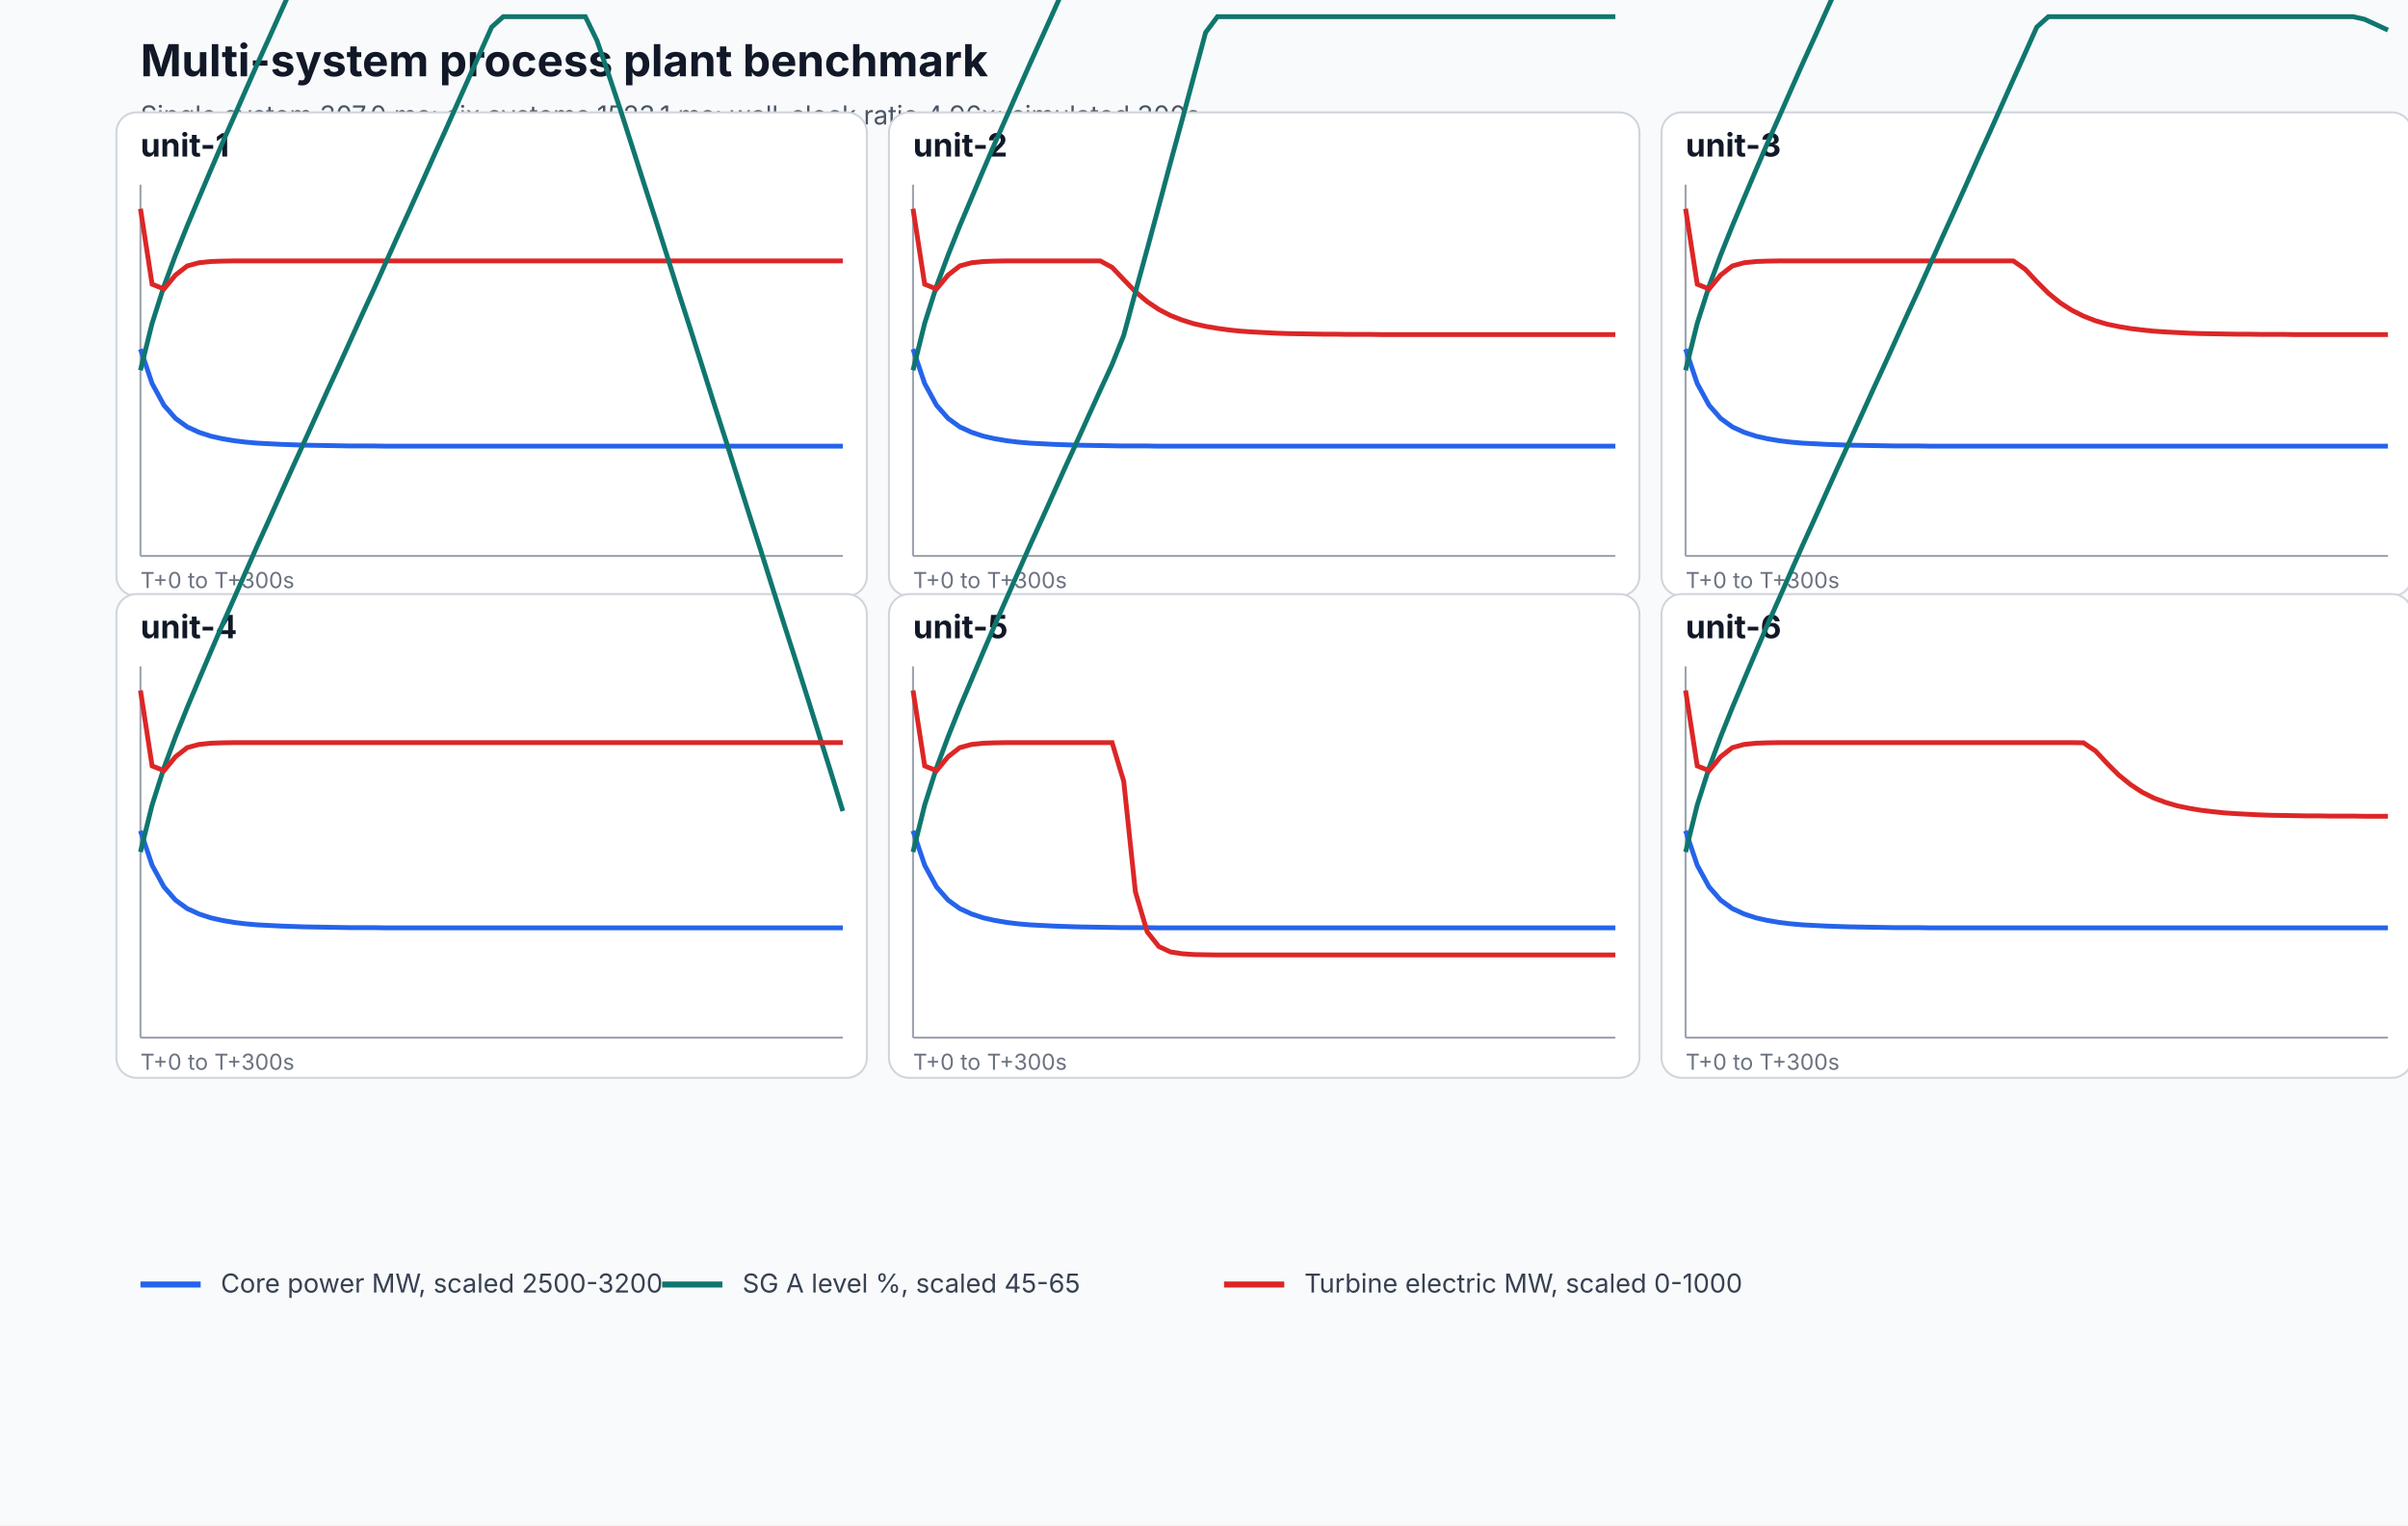
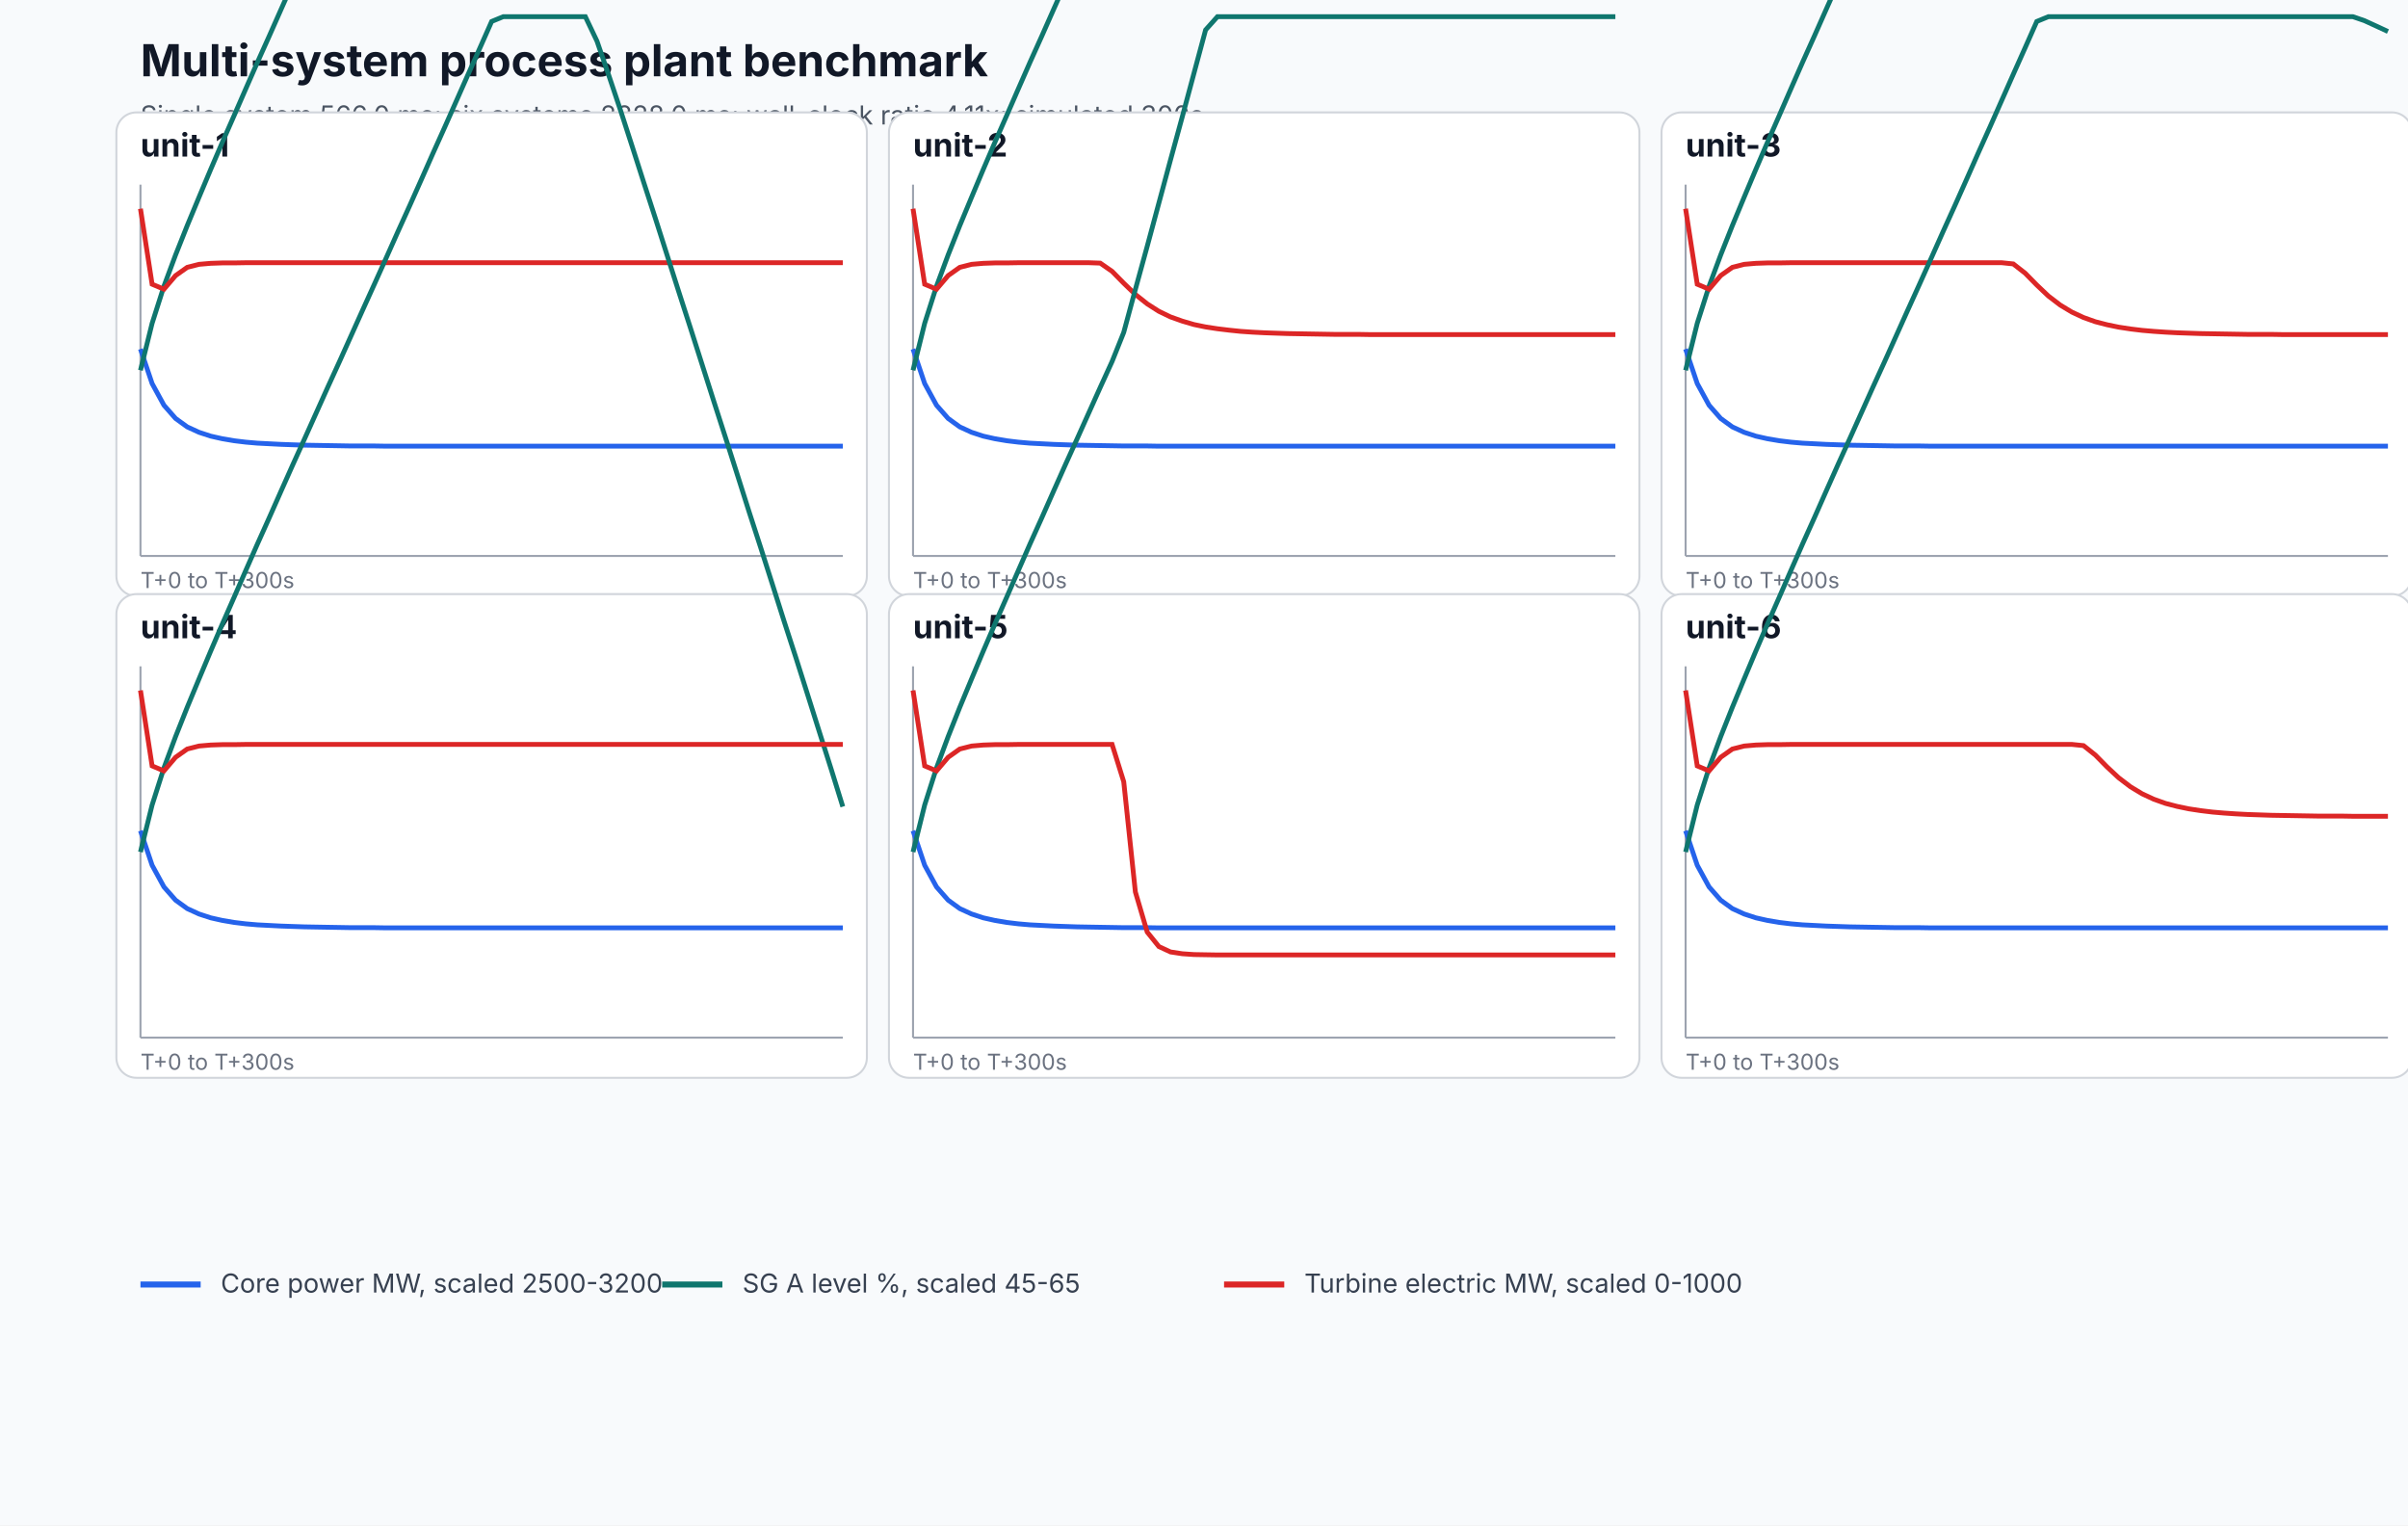
<svg xmlns="http://www.w3.org/2000/svg" width="1200" height="760" viewBox="0 0 1200 760" role="img" aria-labelledby="title desc">
  <rect width="100%" height="100%" fill="#f8fafc" />
  <text x="70" y="38" font-family="Inter, system-ui, sans-serif" font-size="22" font-weight="700" fill="#111827">Multi-system process plant benchmark</text>
-   <text x="70" y="62" font-family="Inter, system-ui, sans-serif" font-size="13" fill="#4b5563">Single system 307.0 ms; six systems 1523.1 ms; wall-clock ratio 4.96x; simulated 300s.</text>
+   <text x="70" y="62" font-family="Inter, system-ui, sans-serif" font-size="13" fill="#4b5563">Single system 566.0 ms; six systems 2328.0 ms; wall-clock ratio 4.11x; simulated 300s.</text>
  <g>
    <rect x="58" y="56" width="374" height="241" rx="10" fill="#ffffff" stroke="#d1d5db" />
    <text x="70" y="78" font-family="Inter, system-ui, sans-serif" font-size="16" font-weight="700" fill="#111827">unit-1</text>
    <line x1="70" y1="277" x2="420" y2="277" stroke="#9ca3af" />
    <line x1="70" y1="92" x2="70" y2="277" stroke="#9ca3af" />
    <path d="M 70.0 173.9 L 75.8 191.1 L 81.7 201.9 L 87.5 208.5 L 93.3 212.7 L 99.2 215.4 L 105.0 217.3 L 110.8 218.6 L 116.7 219.6 L 122.5 220.3 L 128.3 220.8 L 134.2 221.1 L 140.0 221.4 L 145.8 221.6 L 151.7 221.8 L 157.5 221.9 L 163.3 222.0 L 169.2 222.1 L 175.0 222.2 L 180.8 222.2 L 186.7 222.2 L 192.5 222.3 L 198.3 222.3 L 204.2 222.3 L 210.0 222.3 L 215.8 222.3 L 221.7 222.3 L 227.5 222.3 L 233.3 222.3 L 239.2 222.3 L 245.0 222.3 L 250.8 222.3 L 256.7 222.3 L 262.5 222.3 L 268.3 222.3 L 274.2 222.3 L 280.0 222.3 L 285.8 222.3 L 291.7 222.3 L 297.5 222.3 L 303.3 222.3 L 309.2 222.3 L 315.0 222.3 L 320.8 222.3 L 326.7 222.3 L 332.5 222.3 L 338.3 222.3 L 344.2 222.3 L 350.0 222.3 L 355.8 222.3 L 361.7 222.3 L 367.5 222.3 L 373.3 222.3 L 379.2 222.3 L 385.0 222.3 L 390.8 222.3 L 396.7 222.3 L 402.5 222.3 L 408.3 222.3 L 414.2 222.3 L 420.0 222.3" fill="none" stroke="#2563eb" stroke-width="2.4" />
-     <path d="M 70.0 184.5 L 75.8 161.1 L 81.7 142.6 L 87.5 127.0 L 93.3 112.5 L 99.2 98.5 L 105.0 84.8 L 110.8 71.3 L 116.7 58.0 L 122.5 44.8 L 128.3 31.7 L 134.2 18.7 L 140.0 5.8 L 145.8 -7.1 L 151.7 -20.0 L 157.5 -32.8 L 163.3 -45.6 L 169.2 -58.4 L 175.0 -71.2 L 180.8 -84.0 L 186.7 -96.8 L 192.5 -109.7 L 198.3 -122.6 L 204.2 -135.5 L 210.0 -148.4 L 215.8 -161.4 L 221.7 -174.4 L 227.5 -187.4 L 233.3 -200.4 L 239.2 -213.5 L 245.0 -226.5 L 250.8 -231.8 L 256.7 -231.8 L 262.5 -231.8 L 268.3 -231.8 L 274.2 -231.8 L 280.0 -231.8 L 285.8 -231.8 L 291.7 -231.8 L 297.5 -231.8 L 303.3 -231.8 L 309.2 -231.8 L 315.0 -231.8 L 320.8 -231.8 L 326.7 -231.8 L 332.5 -231.8 L 338.3 -231.8 L 344.2 -231.8 L 350.0 -231.8 L 355.8 -231.8 L 361.7 -231.8 L 367.5 -231.8 L 373.3 -231.8 L 379.2 -231.8 L 385.0 -231.8 L 390.8 -231.8 L 396.7 -231.8 L 402.5 -231.8 L 408.3 -231.8 L 414.2 -231.8 L 420.0 -231.8" fill="none" stroke="#0f766e" stroke-width="2.4" />
-     <path d="M 70.0 104.0 L 75.8 141.6 L 81.7 144.0 L 87.5 137.0 L 93.3 132.5 L 99.2 130.9 L 105.0 130.3 L 110.8 130.1 L 116.7 130.0 L 122.5 130.0 L 128.3 130.0 L 134.2 130.0 L 140.0 130.0 L 145.8 130.0 L 151.7 130.0 L 157.5 130.0 L 163.3 130.0 L 169.2 130.0 L 175.0 130.0 L 180.8 130.0 L 186.7 130.0 L 192.5 130.0 L 198.3 130.0 L 204.2 130.0 L 210.0 130.0 L 215.8 130.0 L 221.7 130.0 L 227.5 130.0 L 233.3 130.0 L 239.2 130.0 L 245.0 130.0 L 250.8 130.0 L 256.7 130.0 L 262.5 130.0 L 268.3 130.0 L 274.2 130.0 L 280.0 130.0 L 285.8 130.0 L 291.7 130.0 L 297.5 130.0 L 303.3 130.0 L 309.2 130.0 L 315.0 130.0 L 320.8 130.0 L 326.7 130.0 L 332.5 130.0 L 338.3 130.0 L 344.2 130.0 L 350.0 130.0 L 355.8 130.0 L 361.7 130.0 L 367.5 130.0 L 373.3 130.0 L 379.2 130.0 L 385.0 130.0 L 390.8 130.0 L 396.7 130.0 L 402.5 130.0 L 408.3 130.0 L 414.2 130.0 L 420.0 130.0" fill="none" stroke="#dc2626" stroke-width="2.4" />
+     <path d="M 70.0 184.5 L 75.8 161.1 L 81.7 142.6 L 87.5 127.0 L 93.3 112.4 L 99.2 98.2 L 105.0 84.4 L 110.8 70.9 L 116.7 57.5 L 122.5 44.2 L 128.3 31.0 L 134.2 17.9 L 140.0 4.8 L 145.8 -8.2 L 151.7 -21.2 L 157.5 -34.1 L 163.3 -47.0 L 169.2 -59.9 L 175.0 -72.8 L 180.8 -85.7 L 186.7 -98.7 L 192.5 -111.6 L 198.3 -124.6 L 204.2 -137.6 L 210.0 -150.6 L 215.8 -163.7 L 221.7 -176.8 L 227.5 -189.9 L 233.3 -203.0 L 239.2 -216.2 L 245.0 -229.3 L 250.8 -231.8 L 256.7 -231.8 L 262.5 -231.8 L 268.3 -231.8 L 274.2 -231.8 L 280.0 -231.8 L 285.8 -231.8 L 291.7 -231.8 L 297.5 -231.8 L 303.3 -231.8 L 309.2 -231.8 L 315.0 -231.8 L 320.8 -231.8 L 326.7 -231.8 L 332.5 -231.8 L 338.3 -231.8 L 344.2 -231.8 L 350.0 -231.8 L 355.8 -231.8 L 361.7 -231.8 L 367.5 -231.8 L 373.3 -231.8 L 379.2 -231.8 L 385.0 -231.8 L 390.8 -231.8 L 396.7 -231.8 L 402.5 -231.8 L 408.3 -231.8 L 414.2 -231.8 L 420.0 -231.8" fill="none" stroke="#0f766e" stroke-width="2.4" />
+     <path d="M 70.0 104.0 L 75.8 141.6 L 81.7 144.1 L 87.5 137.3 L 93.3 133.2 L 99.2 131.7 L 105.0 131.2 L 110.8 131.0 L 116.7 131.0 L 122.5 130.9 L 128.3 130.9 L 134.2 130.9 L 140.0 130.9 L 145.8 130.9 L 151.7 130.9 L 157.5 130.9 L 163.3 130.9 L 169.2 130.9 L 175.0 130.9 L 180.8 130.9 L 186.7 130.9 L 192.5 130.9 L 198.3 130.9 L 204.2 130.9 L 210.0 130.9 L 215.8 130.9 L 221.7 130.9 L 227.5 130.9 L 233.3 130.9 L 239.2 130.9 L 245.0 130.9 L 250.8 130.9 L 256.7 130.9 L 262.5 130.9 L 268.3 130.9 L 274.2 130.9 L 280.0 130.9 L 285.8 130.9 L 291.7 130.9 L 297.5 130.9 L 303.3 130.9 L 309.2 130.9 L 315.0 130.9 L 320.8 130.9 L 326.7 130.9 L 332.5 130.9 L 338.3 130.9 L 344.2 130.9 L 350.0 130.9 L 355.8 130.9 L 361.7 130.9 L 367.5 130.9 L 373.3 130.9 L 379.2 130.9 L 385.0 130.9 L 390.8 130.9 L 396.7 130.9 L 402.5 130.9 L 408.3 130.9 L 414.2 130.9 L 420.0 130.9" fill="none" stroke="#dc2626" stroke-width="2.4" />
    <text x="70" y="293" font-family="Inter, system-ui, sans-serif" font-size="11" fill="#6b7280">T+0 to T+300s</text>
  </g>
  <g>
    <rect x="443" y="56" width="374" height="241" rx="10" fill="#ffffff" stroke="#d1d5db" />
    <text x="455" y="78" font-family="Inter, system-ui, sans-serif" font-size="16" font-weight="700" fill="#111827">unit-2</text>
    <line x1="455" y1="277" x2="805" y2="277" stroke="#9ca3af" />
    <line x1="455" y1="92" x2="455" y2="277" stroke="#9ca3af" />
    <path d="M 455.0 173.9 L 460.8 191.1 L 466.7 201.9 L 472.5 208.5 L 478.3 212.7 L 484.2 215.4 L 490.0 217.3 L 495.8 218.6 L 501.7 219.6 L 507.5 220.3 L 513.3 220.8 L 519.2 221.1 L 525.0 221.4 L 530.8 221.6 L 536.7 221.8 L 542.5 221.9 L 548.3 222.0 L 554.2 222.1 L 560.0 222.2 L 565.8 222.2 L 571.7 222.2 L 577.5 222.3 L 583.3 222.3 L 589.2 222.3 L 595.0 222.3 L 600.8 222.3 L 606.7 222.3 L 612.5 222.3 L 618.3 222.3 L 624.2 222.3 L 630.0 222.3 L 635.8 222.3 L 641.7 222.3 L 647.5 222.3 L 653.3 222.3 L 659.2 222.3 L 665.0 222.3 L 670.8 222.3 L 676.7 222.3 L 682.5 222.3 L 688.3 222.3 L 694.2 222.3 L 700.0 222.3 L 705.8 222.3 L 711.7 222.3 L 717.5 222.3 L 723.3 222.3 L 729.2 222.3 L 735.0 222.3 L 740.8 222.3 L 746.7 222.3 L 752.5 222.3 L 758.3 222.3 L 764.2 222.3 L 770.0 222.3 L 775.8 222.3 L 781.7 222.3 L 787.5 222.3 L 793.3 222.3 L 799.2 222.3 L 805.0 222.3" fill="none" stroke="#2563eb" stroke-width="2.4" />
-     <path d="M 455.0 184.5 L 460.8 161.1 L 466.7 142.6 L 472.5 127.0 L 478.3 112.5 L 484.2 98.5 L 490.0 84.8 L 495.8 71.3 L 501.7 58.0 L 507.5 44.8 L 513.3 31.7 L 519.2 18.7 L 525.0 5.8 L 530.8 -7.1 L 536.7 -19.9 L 542.5 -32.6 L 548.3 -45.0 L 554.2 -58.1 L 560.0 -74.7 L 565.8 -94.6 L 571.7 -117.1 L 577.5 -141.7 L 583.3 -167.9 L 589.2 -195.4 L 595.0 -223.8 L 600.8 -231.8 L 606.7 -231.8 L 612.5 -231.8 L 618.3 -231.8 L 624.2 -231.8 L 630.0 -231.8 L 635.8 -231.8 L 641.7 -231.8 L 647.5 -231.8 L 653.3 -231.8 L 659.2 -231.8 L 665.0 -231.8 L 670.8 -231.8 L 676.7 -231.8 L 682.5 -231.8 L 688.3 -231.8 L 694.2 -231.8 L 700.0 -231.8 L 705.8 -231.8 L 711.7 -231.8 L 717.5 -231.8 L 723.3 -231.8 L 729.2 -231.8 L 735.0 -231.8 L 740.8 -231.8 L 746.7 -231.8 L 752.5 -231.8 L 758.3 -231.8 L 764.2 -231.8 L 770.0 -231.8 L 775.8 -231.8 L 781.7 -231.8 L 787.5 -231.8 L 793.3 -231.8 L 799.2 -231.8 L 805.0 -231.8" fill="none" stroke="#0f766e" stroke-width="2.4" />
-     <path d="M 455.0 104.0 L 460.8 141.6 L 466.7 144.0 L 472.5 137.0 L 478.3 132.5 L 484.2 130.9 L 490.0 130.3 L 495.8 130.1 L 501.7 130.0 L 507.5 130.0 L 513.3 130.0 L 519.2 130.0 L 525.0 130.0 L 530.8 130.0 L 536.7 130.0 L 542.5 130.0 L 548.3 130.0 L 554.2 133.2 L 560.0 139.3 L 565.8 145.3 L 571.7 150.3 L 577.5 154.2 L 583.3 157.2 L 589.2 159.5 L 595.0 161.3 L 600.8 162.6 L 606.7 163.6 L 612.5 164.4 L 618.3 165.0 L 624.2 165.4 L 630.0 165.7 L 635.8 166.0 L 641.7 166.2 L 647.5 166.3 L 653.3 166.4 L 659.2 166.5 L 665.0 166.5 L 670.8 166.6 L 676.7 166.6 L 682.5 166.6 L 688.3 166.7 L 694.2 166.7 L 700.0 166.7 L 705.8 166.7 L 711.7 166.7 L 717.5 166.7 L 723.3 166.7 L 729.2 166.7 L 735.0 166.7 L 740.8 166.7 L 746.7 166.7 L 752.5 166.7 L 758.3 166.7 L 764.2 166.7 L 770.0 166.7 L 775.8 166.7 L 781.7 166.7 L 787.5 166.7 L 793.3 166.7 L 799.2 166.7 L 805.0 166.7" fill="none" stroke="#dc2626" stroke-width="2.4" />
+     <path d="M 455.0 184.5 L 460.8 161.1 L 466.7 142.6 L 472.5 127.0 L 478.3 112.4 L 484.2 98.2 L 490.0 84.4 L 495.8 70.9 L 501.7 57.5 L 507.5 44.2 L 513.3 31.0 L 519.2 17.9 L 525.0 4.8 L 530.8 -8.2 L 536.7 -21.1 L 542.5 -33.9 L 548.3 -46.3 L 554.2 -60.3 L 560.0 -77.8 L 565.8 -98.4 L 571.7 -121.4 L 577.5 -146.5 L 583.3 -173.1 L 589.2 -200.8 L 595.0 -229.4 L 600.8 -231.8 L 606.7 -231.8 L 612.5 -231.8 L 618.3 -231.8 L 624.2 -231.8 L 630.0 -231.8 L 635.8 -231.8 L 641.7 -231.8 L 647.5 -231.8 L 653.3 -231.8 L 659.2 -231.8 L 665.0 -231.8 L 670.8 -231.8 L 676.7 -231.8 L 682.5 -231.8 L 688.3 -231.8 L 694.2 -231.8 L 700.0 -231.8 L 705.8 -231.8 L 711.7 -231.8 L 717.5 -231.8 L 723.3 -231.8 L 729.2 -231.8 L 735.0 -231.8 L 740.8 -231.8 L 746.7 -231.8 L 752.5 -231.8 L 758.3 -231.8 L 764.2 -231.8 L 770.0 -231.8 L 775.8 -231.8 L 781.7 -231.8 L 787.5 -231.8 L 793.3 -231.8 L 799.2 -231.8 L 805.0 -231.8" fill="none" stroke="#0f766e" stroke-width="2.4" />
+     <path d="M 455.0 104.0 L 460.8 141.6 L 466.7 144.1 L 472.5 137.3 L 478.3 133.2 L 484.2 131.7 L 490.0 131.2 L 495.8 131.0 L 501.7 131.0 L 507.5 130.9 L 513.3 130.9 L 519.2 130.9 L 525.0 130.9 L 530.8 130.9 L 536.7 130.9 L 542.5 130.9 L 548.3 131.1 L 554.2 135.2 L 560.0 141.1 L 565.8 146.7 L 571.7 151.4 L 577.5 155.1 L 583.3 157.9 L 589.2 160.0 L 595.0 161.7 L 600.8 162.9 L 606.7 163.8 L 612.5 164.5 L 618.3 165.1 L 624.2 165.5 L 630.0 165.8 L 635.8 166.0 L 641.7 166.2 L 647.5 166.3 L 653.3 166.4 L 659.2 166.5 L 665.0 166.6 L 670.8 166.6 L 676.7 166.6 L 682.5 166.7 L 688.3 166.7 L 694.2 166.7 L 700.0 166.7 L 705.8 166.7 L 711.7 166.7 L 717.5 166.7 L 723.3 166.7 L 729.2 166.7 L 735.0 166.7 L 740.8 166.7 L 746.7 166.7 L 752.5 166.7 L 758.3 166.7 L 764.2 166.7 L 770.0 166.7 L 775.8 166.7 L 781.7 166.7 L 787.5 166.7 L 793.3 166.7 L 799.2 166.7 L 805.0 166.7" fill="none" stroke="#dc2626" stroke-width="2.4" />
    <text x="455" y="293" font-family="Inter, system-ui, sans-serif" font-size="11" fill="#6b7280">T+0 to T+300s</text>
  </g>
  <g>
    <rect x="828" y="56" width="374" height="241" rx="10" fill="#ffffff" stroke="#d1d5db" />
    <text x="840" y="78" font-family="Inter, system-ui, sans-serif" font-size="16" font-weight="700" fill="#111827">unit-3</text>
    <line x1="840" y1="277" x2="1190" y2="277" stroke="#9ca3af" />
    <line x1="840" y1="92" x2="840" y2="277" stroke="#9ca3af" />
    <path d="M 840.0 173.9 L 845.8 191.1 L 851.7 201.9 L 857.5 208.5 L 863.3 212.7 L 869.2 215.4 L 875.0 217.3 L 880.8 218.6 L 886.7 219.6 L 892.5 220.3 L 898.3 220.8 L 904.2 221.1 L 910.0 221.4 L 915.8 221.6 L 921.7 221.8 L 927.5 221.9 L 933.3 222.0 L 939.2 222.1 L 945.0 222.2 L 950.8 222.2 L 956.7 222.2 L 962.5 222.3 L 968.3 222.3 L 974.2 222.3 L 980.0 222.3 L 985.8 222.3 L 991.7 222.3 L 997.5 222.3 L 1003.3 222.3 L 1009.2 222.3 L 1015.0 222.3 L 1020.8 222.3 L 1026.7 222.3 L 1032.5 222.3 L 1038.3 222.3 L 1044.2 222.3 L 1050.0 222.3 L 1055.8 222.3 L 1061.7 222.3 L 1067.5 222.3 L 1073.3 222.3 L 1079.2 222.3 L 1085.0 222.3 L 1090.8 222.3 L 1096.7 222.3 L 1102.5 222.3 L 1108.3 222.3 L 1114.2 222.3 L 1120.0 222.3 L 1125.8 222.3 L 1131.7 222.3 L 1137.5 222.3 L 1143.3 222.3 L 1149.2 222.3 L 1155.0 222.3 L 1160.8 222.3 L 1166.7 222.3 L 1172.5 222.3 L 1178.3 222.3 L 1184.2 222.3 L 1190.0 222.3" fill="none" stroke="#2563eb" stroke-width="2.4" />
-     <path d="M 840.0 184.5 L 845.8 161.1 L 851.7 142.6 L 857.5 127.0 L 863.3 112.5 L 869.2 98.5 L 875.0 84.8 L 880.8 71.3 L 886.7 58.0 L 892.5 44.8 L 898.3 31.7 L 904.2 18.7 L 910.0 5.8 L 915.8 -7.1 L 921.7 -20.0 L 927.5 -32.8 L 933.3 -45.6 L 939.2 -58.4 L 945.0 -71.2 L 950.8 -84.0 L 956.7 -96.8 L 962.5 -109.7 L 968.3 -122.6 L 974.2 -135.5 L 980.0 -148.4 L 985.8 -161.4 L 991.7 -174.4 L 997.5 -187.4 L 1003.3 -200.4 L 1009.2 -213.5 L 1015.0 -226.5 L 1020.8 -231.8 L 1026.7 -231.8 L 1032.5 -231.8 L 1038.3 -231.8 L 1044.2 -231.8 L 1050.0 -231.8 L 1055.8 -231.8 L 1061.7 -231.8 L 1067.5 -231.8 L 1073.3 -231.8 L 1079.2 -231.8 L 1085.0 -231.8 L 1090.8 -231.8 L 1096.7 -231.8 L 1102.5 -231.8 L 1108.3 -231.8 L 1114.2 -231.8 L 1120.0 -231.8 L 1125.8 -231.8 L 1131.7 -231.8 L 1137.5 -231.8 L 1143.3 -231.8 L 1149.2 -231.8 L 1155.0 -231.8 L 1160.8 -231.8 L 1166.7 -231.8 L 1172.5 -231.8 L 1178.3 -231.8 L 1184.2 -231.8 L 1190.0 -231.8" fill="none" stroke="#0f766e" stroke-width="2.4" />
-     <path d="M 840.0 104.0 L 845.8 141.6 L 851.7 144.0 L 857.5 137.0 L 863.3 132.5 L 869.2 130.9 L 875.0 130.3 L 880.8 130.1 L 886.7 130.0 L 892.5 130.0 L 898.3 130.0 L 904.2 130.0 L 910.0 130.0 L 915.8 130.0 L 921.7 130.0 L 927.5 130.0 L 933.3 130.0 L 939.2 130.0 L 945.0 130.0 L 950.8 130.0 L 956.7 130.0 L 962.5 130.0 L 968.3 130.0 L 974.2 130.0 L 980.0 130.0 L 985.8 130.0 L 991.7 130.0 L 997.5 130.0 L 1003.3 130.0 L 1009.2 134.1 L 1015.0 140.3 L 1020.8 146.1 L 1026.7 150.9 L 1032.5 154.6 L 1038.3 157.5 L 1044.2 159.8 L 1050.0 161.5 L 1055.8 162.7 L 1061.7 163.7 L 1067.5 164.4 L 1073.3 165.0 L 1079.2 165.4 L 1085.0 165.7 L 1090.8 166.0 L 1096.7 166.2 L 1102.5 166.3 L 1108.3 166.4 L 1114.2 166.5 L 1120.0 166.5 L 1125.8 166.6 L 1131.7 166.6 L 1137.5 166.6 L 1143.3 166.7 L 1149.2 166.7 L 1155.0 166.7 L 1160.8 166.7 L 1166.7 166.7 L 1172.5 166.7 L 1178.3 166.7 L 1184.2 166.7 L 1190.0 166.7" fill="none" stroke="#dc2626" stroke-width="2.4" />
+     <path d="M 840.0 184.5 L 845.8 161.1 L 851.7 142.6 L 857.5 127.0 L 863.3 112.4 L 869.2 98.2 L 875.0 84.4 L 880.8 70.9 L 886.7 57.5 L 892.5 44.2 L 898.3 31.0 L 904.2 17.9 L 910.0 4.8 L 915.8 -8.2 L 921.7 -21.2 L 927.5 -34.1 L 933.3 -47.0 L 939.2 -59.9 L 945.0 -72.8 L 950.8 -85.7 L 956.7 -98.7 L 962.5 -111.6 L 968.3 -124.6 L 974.2 -137.6 L 980.0 -150.6 L 985.8 -163.7 L 991.7 -176.8 L 997.5 -189.9 L 1003.3 -203.0 L 1009.2 -216.1 L 1015.0 -229.1 L 1020.8 -231.8 L 1026.7 -231.8 L 1032.5 -231.8 L 1038.3 -231.8 L 1044.2 -231.8 L 1050.0 -231.8 L 1055.8 -231.8 L 1061.7 -231.8 L 1067.5 -231.8 L 1073.3 -231.8 L 1079.2 -231.8 L 1085.0 -231.8 L 1090.8 -231.8 L 1096.7 -231.8 L 1102.5 -231.8 L 1108.3 -231.8 L 1114.2 -231.8 L 1120.0 -231.8 L 1125.8 -231.8 L 1131.7 -231.8 L 1137.5 -231.8 L 1143.3 -231.8 L 1149.2 -231.8 L 1155.0 -231.8 L 1160.8 -231.8 L 1166.7 -231.8 L 1172.5 -231.8 L 1178.3 -231.8 L 1184.2 -231.8 L 1190.0 -231.8" fill="none" stroke="#0f766e" stroke-width="2.4" />
+     <path d="M 840.0 104.0 L 845.8 141.6 L 851.7 144.1 L 857.5 137.3 L 863.3 133.2 L 869.2 131.7 L 875.0 131.2 L 880.8 131.0 L 886.7 131.0 L 892.5 130.9 L 898.3 130.9 L 904.2 130.9 L 910.0 130.9 L 915.8 130.9 L 921.7 130.9 L 927.5 130.9 L 933.3 130.9 L 939.2 130.9 L 945.0 130.9 L 950.8 130.9 L 956.7 130.9 L 962.5 130.9 L 968.3 130.9 L 974.2 130.9 L 980.0 130.9 L 985.8 130.9 L 991.7 130.9 L 997.5 130.9 L 1003.3 131.5 L 1009.2 136.1 L 1015.0 142.0 L 1020.8 147.5 L 1026.7 152.0 L 1032.5 155.5 L 1038.3 158.2 L 1044.2 160.3 L 1050.0 161.8 L 1055.8 163.0 L 1061.7 163.9 L 1067.5 164.6 L 1073.3 165.1 L 1079.2 165.5 L 1085.0 165.8 L 1090.8 166.0 L 1096.7 166.2 L 1102.5 166.3 L 1108.3 166.4 L 1114.2 166.5 L 1120.0 166.6 L 1125.8 166.6 L 1131.7 166.6 L 1137.5 166.7 L 1143.3 166.7 L 1149.2 166.7 L 1155.0 166.7 L 1160.8 166.7 L 1166.7 166.7 L 1172.5 166.7 L 1178.3 166.7 L 1184.2 166.7 L 1190.0 166.7" fill="none" stroke="#dc2626" stroke-width="2.4" />
    <text x="840" y="293" font-family="Inter, system-ui, sans-serif" font-size="11" fill="#6b7280">T+0 to T+300s</text>
  </g>
  <g>
    <rect x="58" y="296" width="374" height="241" rx="10" fill="#ffffff" stroke="#d1d5db" />
    <text x="70" y="318" font-family="Inter, system-ui, sans-serif" font-size="16" font-weight="700" fill="#111827">unit-4</text>
    <line x1="70" y1="517" x2="420" y2="517" stroke="#9ca3af" />
    <line x1="70" y1="332" x2="70" y2="517" stroke="#9ca3af" />
    <path d="M 70.0 413.9 L 75.8 431.1 L 81.7 441.9 L 87.5 448.5 L 93.3 452.7 L 99.2 455.4 L 105.0 457.3 L 110.8 458.6 L 116.7 459.6 L 122.5 460.3 L 128.3 460.8 L 134.2 461.1 L 140.0 461.4 L 145.8 461.6 L 151.7 461.8 L 157.5 461.9 L 163.3 462.0 L 169.2 462.1 L 175.0 462.2 L 180.8 462.2 L 186.7 462.2 L 192.5 462.3 L 198.3 462.3 L 204.2 462.3 L 210.0 462.3 L 215.8 462.3 L 221.7 462.3 L 227.5 462.3 L 233.3 462.3 L 239.2 462.3 L 245.0 462.3 L 250.8 462.3 L 256.7 462.3 L 262.5 462.3 L 268.3 462.3 L 274.2 462.3 L 280.0 462.3 L 285.8 462.3 L 291.7 462.3 L 297.5 462.3 L 303.3 462.3 L 309.2 462.3 L 315.0 462.3 L 320.8 462.3 L 326.7 462.3 L 332.5 462.3 L 338.3 462.3 L 344.2 462.3 L 350.0 462.3 L 355.8 462.3 L 361.7 462.3 L 367.5 462.3 L 373.3 462.3 L 379.2 462.3 L 385.0 462.3 L 390.8 462.3 L 396.7 462.3 L 402.5 462.3 L 408.3 462.3 L 414.2 462.3 L 420.0 462.3" fill="none" stroke="#2563eb" stroke-width="2.4" />
-     <path d="M 70.0 424.5 L 75.8 401.1 L 81.7 382.6 L 87.5 367.0 L 93.3 352.5 L 99.2 338.5 L 105.0 324.8 L 110.8 311.3 L 116.7 298.0 L 122.5 284.8 L 128.3 271.7 L 134.2 258.7 L 140.0 245.8 L 145.8 232.9 L 151.7 220.0 L 157.5 207.2 L 163.3 194.4 L 169.2 181.6 L 175.0 168.8 L 180.8 156.0 L 186.7 143.2 L 192.5 130.3 L 198.3 117.4 L 204.2 104.5 L 210.0 91.6 L 215.8 78.6 L 221.7 65.6 L 227.5 52.6 L 233.3 39.6 L 239.2 26.5 L 245.0 13.5 L 250.8 8.3 L 256.7 8.3 L 262.5 8.3 L 268.3 8.3 L 274.2 8.3 L 280.0 8.3 L 285.8 8.3 L 291.7 8.3 L 297.5 20.2 L 303.3 37.1 L 309.2 54.8 L 315.0 72.9 L 320.8 91.1 L 326.7 109.4 L 332.5 127.7 L 338.3 146.1 L 344.2 164.4 L 350.0 182.7 L 355.8 201.1 L 361.7 219.4 L 367.5 237.8 L 373.3 256.1 L 379.2 274.5 L 385.0 292.9 L 390.8 311.2 L 396.7 329.6 L 402.5 347.9 L 408.3 366.5 L 414.2 385.2 L 420.0 404.1" fill="none" stroke="#0f766e" stroke-width="2.4" />
-     <path d="M 70.0 344.0 L 75.8 381.6 L 81.7 384.0 L 87.5 377.0 L 93.3 372.5 L 99.2 370.9 L 105.0 370.3 L 110.8 370.1 L 116.7 370.0 L 122.5 370.0 L 128.3 370.0 L 134.2 370.0 L 140.0 370.0 L 145.8 370.0 L 151.7 370.0 L 157.5 370.0 L 163.3 370.0 L 169.2 370.0 L 175.0 370.0 L 180.8 370.0 L 186.7 370.0 L 192.5 370.0 L 198.3 370.0 L 204.2 370.0 L 210.0 370.0 L 215.8 370.0 L 221.7 370.0 L 227.5 370.0 L 233.3 370.0 L 239.2 370.0 L 245.0 370.0 L 250.8 370.0 L 256.7 370.0 L 262.5 370.0 L 268.3 370.0 L 274.2 370.0 L 280.0 370.0 L 285.8 370.0 L 291.7 370.0 L 297.5 370.0 L 303.3 370.0 L 309.2 370.0 L 315.0 370.0 L 320.8 370.0 L 326.7 370.0 L 332.5 370.0 L 338.3 370.0 L 344.2 370.0 L 350.0 370.0 L 355.8 370.0 L 361.7 370.0 L 367.5 370.0 L 373.3 370.0 L 379.2 370.0 L 385.0 370.0 L 390.8 370.0 L 396.7 370.0 L 402.5 370.0 L 408.3 370.0 L 414.2 370.0 L 420.0 370.0" fill="none" stroke="#dc2626" stroke-width="2.4" />
+     <path d="M 70.0 424.5 L 75.8 401.1 L 81.7 382.6 L 87.5 367.0 L 93.3 352.4 L 99.2 338.2 L 105.0 324.4 L 110.8 310.9 L 116.7 297.5 L 122.5 284.2 L 128.3 271.0 L 134.2 257.9 L 140.0 244.8 L 145.8 231.8 L 151.7 218.8 L 157.5 205.9 L 163.3 193.0 L 169.2 180.1 L 175.0 167.2 L 180.8 154.3 L 186.7 141.3 L 192.5 128.4 L 198.3 115.4 L 204.2 102.4 L 210.0 89.4 L 215.8 76.3 L 221.7 63.2 L 227.5 50.1 L 233.3 37.0 L 239.2 23.8 L 245.0 10.7 L 250.8 8.3 L 256.7 8.3 L 262.5 8.3 L 268.3 8.3 L 274.2 8.3 L 280.0 8.3 L 285.8 8.3 L 291.7 8.3 L 297.5 20.5 L 303.3 37.3 L 309.2 54.9 L 315.0 72.8 L 320.8 90.9 L 326.7 109.1 L 332.5 127.3 L 338.3 145.5 L 344.2 163.8 L 350.0 182.0 L 355.8 200.2 L 361.7 218.5 L 367.5 236.7 L 373.3 255.0 L 379.2 273.2 L 385.0 291.4 L 390.8 309.7 L 396.7 327.9 L 402.5 346.2 L 408.3 364.6 L 414.2 383.2 L 420.0 401.9" fill="none" stroke="#0f766e" stroke-width="2.4" />
+     <path d="M 70.0 344.0 L 75.8 381.6 L 81.7 384.1 L 87.5 377.3 L 93.3 373.2 L 99.2 371.7 L 105.0 371.2 L 110.8 371.0 L 116.7 371.0 L 122.5 370.9 L 128.3 370.9 L 134.2 370.9 L 140.0 370.9 L 145.8 370.9 L 151.7 370.9 L 157.5 370.9 L 163.3 370.9 L 169.2 370.9 L 175.0 370.9 L 180.8 370.9 L 186.7 370.9 L 192.5 370.9 L 198.3 370.9 L 204.2 370.9 L 210.0 370.9 L 215.8 370.9 L 221.7 370.9 L 227.5 370.9 L 233.3 370.9 L 239.2 370.9 L 245.0 370.9 L 250.8 370.9 L 256.7 370.9 L 262.5 370.9 L 268.3 370.9 L 274.2 370.9 L 280.0 370.9 L 285.8 370.9 L 291.7 370.9 L 297.5 370.9 L 303.3 370.9 L 309.2 370.9 L 315.0 370.9 L 320.8 370.9 L 326.7 370.9 L 332.5 370.9 L 338.3 370.9 L 344.2 370.9 L 350.0 370.9 L 355.8 370.9 L 361.7 370.9 L 367.5 370.9 L 373.3 370.9 L 379.2 370.9 L 385.0 370.9 L 390.8 370.9 L 396.7 370.9 L 402.5 370.9 L 408.3 370.9 L 414.2 370.9 L 420.0 370.9" fill="none" stroke="#dc2626" stroke-width="2.4" />
    <text x="70" y="533" font-family="Inter, system-ui, sans-serif" font-size="11" fill="#6b7280">T+0 to T+300s</text>
  </g>
  <g>
    <rect x="443" y="296" width="374" height="241" rx="10" fill="#ffffff" stroke="#d1d5db" />
    <text x="455" y="318" font-family="Inter, system-ui, sans-serif" font-size="16" font-weight="700" fill="#111827">unit-5</text>
    <line x1="455" y1="517" x2="805" y2="517" stroke="#9ca3af" />
    <line x1="455" y1="332" x2="455" y2="517" stroke="#9ca3af" />
    <path d="M 455.0 413.9 L 460.8 431.1 L 466.7 441.9 L 472.5 448.5 L 478.3 452.7 L 484.2 455.4 L 490.0 457.3 L 495.8 458.6 L 501.7 459.6 L 507.5 460.3 L 513.3 460.8 L 519.2 461.1 L 525.0 461.4 L 530.8 461.6 L 536.7 461.8 L 542.5 461.9 L 548.3 462.0 L 554.2 462.1 L 560.0 462.2 L 565.8 462.2 L 571.7 462.2 L 577.5 462.3 L 583.3 462.3 L 589.2 462.3 L 595.0 462.3 L 600.8 462.3 L 606.7 462.3 L 612.5 462.3 L 618.3 462.3 L 624.2 462.3 L 630.0 462.3 L 635.8 462.3 L 641.7 462.3 L 647.5 462.3 L 653.3 462.3 L 659.2 462.3 L 665.0 462.3 L 670.8 462.3 L 676.7 462.3 L 682.5 462.3 L 688.3 462.3 L 694.2 462.3 L 700.0 462.3 L 705.8 462.3 L 711.7 462.3 L 717.5 462.3 L 723.3 462.3 L 729.2 462.3 L 735.0 462.3 L 740.8 462.3 L 746.7 462.3 L 752.5 462.3 L 758.3 462.3 L 764.2 462.3 L 770.0 462.3 L 775.8 462.3 L 781.7 462.3 L 787.5 462.3 L 793.3 462.3 L 799.2 462.3 L 805.0 462.3" fill="none" stroke="#2563eb" stroke-width="2.4" />
-     <path d="M 455.0 424.5 L 460.8 401.1 L 466.7 382.6 L 472.5 367.0 L 478.3 352.5 L 484.2 338.5 L 490.0 324.8 L 495.8 311.3 L 501.7 298.0 L 507.5 284.8 L 513.3 271.7 L 519.2 258.7 L 525.0 245.8 L 530.8 232.9 L 536.7 220.0 L 542.5 207.2 L 548.3 194.4 L 554.2 181.6 L 560.0 167.1 L 565.8 145.6 L 571.7 124.1 L 577.5 102.6 L 583.3 81.0 L 589.2 59.4 L 595.0 37.8 L 600.8 16.2 L 606.7 8.3 L 612.5 8.3 L 618.3 8.3 L 624.2 8.3 L 630.0 8.3 L 635.8 8.3 L 641.7 8.3 L 647.5 8.3 L 653.3 8.3 L 659.2 8.3 L 665.0 8.3 L 670.8 8.3 L 676.7 8.3 L 682.5 8.3 L 688.3 8.3 L 694.2 8.3 L 700.0 8.3 L 705.8 8.3 L 711.7 8.3 L 717.5 8.3 L 723.3 8.3 L 729.2 8.3 L 735.0 8.3 L 740.8 8.3 L 746.7 8.3 L 752.5 8.3 L 758.3 8.3 L 764.2 8.3 L 770.0 8.3 L 775.8 8.3 L 781.7 8.3 L 787.5 8.3 L 793.3 8.3 L 799.2 8.3 L 805.0 8.3" fill="none" stroke="#0f766e" stroke-width="2.4" />
-     <path d="M 455.0 344.0 L 460.8 381.6 L 466.7 384.0 L 472.5 377.0 L 478.3 372.5 L 484.2 370.9 L 490.0 370.3 L 495.8 370.1 L 501.7 370.0 L 507.5 370.0 L 513.3 370.0 L 519.2 370.0 L 525.0 370.0 L 530.8 370.0 L 536.7 370.0 L 542.5 370.0 L 548.3 370.0 L 554.2 370.0 L 560.0 389.3 L 565.8 444.3 L 571.7 464.3 L 577.5 471.6 L 583.3 474.3 L 589.2 475.2 L 595.0 475.6 L 600.8 475.7 L 606.7 475.8 L 612.5 475.8 L 618.3 475.8 L 624.2 475.8 L 630.0 475.8 L 635.8 475.8 L 641.7 475.8 L 647.5 475.8 L 653.3 475.8 L 659.2 475.8 L 665.0 475.8 L 670.8 475.8 L 676.7 475.8 L 682.5 475.8 L 688.3 475.8 L 694.2 475.8 L 700.0 475.8 L 705.8 475.8 L 711.7 475.8 L 717.5 475.8 L 723.3 475.8 L 729.2 475.8 L 735.0 475.8 L 740.8 475.8 L 746.7 475.8 L 752.5 475.8 L 758.3 475.8 L 764.2 475.8 L 770.0 475.8 L 775.8 475.8 L 781.7 475.8 L 787.5 475.8 L 793.3 475.8 L 799.2 475.8 L 805.0 475.8" fill="none" stroke="#dc2626" stroke-width="2.4" />
+     <path d="M 455.0 424.5 L 460.8 401.1 L 466.7 382.6 L 472.5 367.0 L 478.3 352.4 L 484.2 338.2 L 490.0 324.4 L 495.8 310.9 L 501.7 297.5 L 507.5 284.2 L 513.3 271.0 L 519.2 257.9 L 525.0 244.8 L 530.8 231.8 L 536.7 218.8 L 542.5 205.9 L 548.3 193.0 L 554.2 180.1 L 560.0 165.6 L 565.8 144.2 L 571.7 122.7 L 577.5 101.2 L 583.3 79.7 L 589.2 58.1 L 595.0 36.5 L 600.8 14.9 L 606.7 8.3 L 612.5 8.3 L 618.3 8.3 L 624.2 8.3 L 630.0 8.3 L 635.8 8.3 L 641.7 8.3 L 647.5 8.3 L 653.3 8.3 L 659.2 8.3 L 665.0 8.3 L 670.8 8.3 L 676.7 8.3 L 682.5 8.3 L 688.3 8.3 L 694.2 8.3 L 700.0 8.3 L 705.8 8.3 L 711.7 8.3 L 717.5 8.3 L 723.3 8.3 L 729.2 8.3 L 735.0 8.3 L 740.8 8.3 L 746.7 8.3 L 752.5 8.3 L 758.3 8.3 L 764.2 8.3 L 770.0 8.3 L 775.8 8.3 L 781.7 8.3 L 787.5 8.3 L 793.3 8.3 L 799.2 8.3 L 805.0 8.3" fill="none" stroke="#0f766e" stroke-width="2.4" />
+     <path d="M 455.0 344.0 L 460.8 381.6 L 466.7 384.1 L 472.5 377.3 L 478.3 373.2 L 484.2 371.7 L 490.0 371.2 L 495.8 371.0 L 501.7 371.0 L 507.5 370.9 L 513.3 370.9 L 519.2 370.9 L 525.0 370.9 L 530.8 370.9 L 536.7 370.9 L 542.5 370.9 L 548.3 370.9 L 554.2 370.9 L 560.0 389.5 L 565.8 444.4 L 571.7 464.4 L 577.5 471.6 L 583.3 474.3 L 589.2 475.2 L 595.0 475.6 L 600.8 475.7 L 606.7 475.8 L 612.5 475.8 L 618.3 475.8 L 624.2 475.8 L 630.0 475.8 L 635.8 475.8 L 641.7 475.8 L 647.5 475.8 L 653.3 475.8 L 659.2 475.8 L 665.0 475.8 L 670.8 475.8 L 676.7 475.8 L 682.5 475.8 L 688.3 475.8 L 694.2 475.8 L 700.0 475.8 L 705.8 475.8 L 711.7 475.8 L 717.5 475.8 L 723.3 475.8 L 729.2 475.8 L 735.0 475.8 L 740.8 475.8 L 746.7 475.8 L 752.5 475.8 L 758.3 475.8 L 764.2 475.8 L 770.0 475.8 L 775.8 475.8 L 781.7 475.8 L 787.5 475.8 L 793.3 475.8 L 799.2 475.8 L 805.0 475.8" fill="none" stroke="#dc2626" stroke-width="2.4" />
    <text x="455" y="533" font-family="Inter, system-ui, sans-serif" font-size="11" fill="#6b7280">T+0 to T+300s</text>
  </g>
  <g>
    <rect x="828" y="296" width="374" height="241" rx="10" fill="#ffffff" stroke="#d1d5db" />
    <text x="840" y="318" font-family="Inter, system-ui, sans-serif" font-size="16" font-weight="700" fill="#111827">unit-6</text>
    <line x1="840" y1="517" x2="1190" y2="517" stroke="#9ca3af" />
    <line x1="840" y1="332" x2="840" y2="517" stroke="#9ca3af" />
    <path d="M 840.0 413.9 L 845.8 431.1 L 851.7 441.9 L 857.5 448.5 L 863.3 452.7 L 869.2 455.4 L 875.0 457.3 L 880.8 458.6 L 886.7 459.6 L 892.5 460.3 L 898.3 460.8 L 904.2 461.1 L 910.0 461.4 L 915.8 461.6 L 921.7 461.8 L 927.5 461.9 L 933.3 462.0 L 939.2 462.1 L 945.0 462.2 L 950.8 462.2 L 956.7 462.2 L 962.5 462.3 L 968.3 462.3 L 974.2 462.3 L 980.0 462.3 L 985.8 462.3 L 991.7 462.3 L 997.5 462.3 L 1003.3 462.3 L 1009.2 462.3 L 1015.0 462.3 L 1020.8 462.3 L 1026.7 462.3 L 1032.5 462.3 L 1038.3 462.3 L 1044.2 462.3 L 1050.0 462.3 L 1055.8 462.3 L 1061.7 462.3 L 1067.5 462.3 L 1073.3 462.3 L 1079.2 462.3 L 1085.0 462.3 L 1090.8 462.3 L 1096.7 462.3 L 1102.5 462.3 L 1108.3 462.3 L 1114.2 462.3 L 1120.0 462.3 L 1125.8 462.3 L 1131.7 462.3 L 1137.5 462.3 L 1143.3 462.3 L 1149.2 462.3 L 1155.0 462.3 L 1160.8 462.3 L 1166.7 462.3 L 1172.5 462.3 L 1178.3 462.3 L 1184.2 462.3 L 1190.0 462.3" fill="none" stroke="#2563eb" stroke-width="2.4" />
-     <path d="M 840.0 424.5 L 845.8 401.1 L 851.7 382.6 L 857.5 367.0 L 863.3 352.5 L 869.2 338.5 L 875.0 324.8 L 880.8 311.3 L 886.7 298.0 L 892.5 284.8 L 898.3 271.7 L 904.2 258.7 L 910.0 245.8 L 915.8 232.9 L 921.7 220.0 L 927.5 207.2 L 933.3 194.4 L 939.2 181.6 L 945.0 168.8 L 950.8 156.0 L 956.7 143.2 L 962.5 130.3 L 968.3 117.4 L 974.2 104.5 L 980.0 91.6 L 985.8 78.6 L 991.7 65.6 L 997.5 52.6 L 1003.3 39.6 L 1009.2 26.5 L 1015.0 13.5 L 1020.8 8.3 L 1026.7 8.3 L 1032.5 8.3 L 1038.3 8.3 L 1044.2 8.3 L 1050.0 8.3 L 1055.8 8.3 L 1061.7 8.3 L 1067.5 8.3 L 1073.3 8.3 L 1079.2 8.3 L 1085.0 8.3 L 1090.8 8.3 L 1096.7 8.3 L 1102.5 8.3 L 1108.3 8.3 L 1114.2 8.3 L 1120.0 8.3 L 1125.8 8.3 L 1131.7 8.3 L 1137.5 8.3 L 1143.3 8.3 L 1149.2 8.3 L 1155.0 8.3 L 1160.8 8.3 L 1166.7 8.3 L 1172.5 8.3 L 1178.3 9.6 L 1184.2 12.3 L 1190.0 15.0" fill="none" stroke="#0f766e" stroke-width="2.4" />
-     <path d="M 840.0 344.0 L 845.8 381.6 L 851.7 384.0 L 857.5 377.0 L 863.3 372.5 L 869.2 370.9 L 875.0 370.3 L 880.8 370.1 L 886.7 370.0 L 892.5 370.0 L 898.3 370.0 L 904.2 370.0 L 910.0 370.0 L 915.8 370.0 L 921.7 370.0 L 927.5 370.0 L 933.3 370.0 L 939.2 370.0 L 945.0 370.0 L 950.8 370.0 L 956.7 370.0 L 962.5 370.0 L 968.3 370.0 L 974.2 370.0 L 980.0 370.0 L 985.8 370.0 L 991.7 370.0 L 997.5 370.0 L 1003.3 370.0 L 1009.2 370.0 L 1015.0 370.0 L 1020.8 370.0 L 1026.7 370.0 L 1032.5 370.0 L 1038.3 370.1 L 1044.2 374.1 L 1050.0 380.3 L 1055.8 386.1 L 1061.7 390.9 L 1067.5 394.7 L 1073.3 397.6 L 1079.2 399.8 L 1085.0 401.5 L 1090.8 402.7 L 1096.7 403.7 L 1102.5 404.4 L 1108.3 405.0 L 1114.2 405.4 L 1120.0 405.7 L 1125.8 406.0 L 1131.7 406.2 L 1137.5 406.3 L 1143.3 406.4 L 1149.2 406.5 L 1155.0 406.5 L 1160.8 406.6 L 1166.7 406.6 L 1172.5 406.6 L 1178.3 406.7 L 1184.2 406.7 L 1190.0 406.7" fill="none" stroke="#dc2626" stroke-width="2.4" />
+     <path d="M 840.0 424.5 L 845.8 401.1 L 851.7 382.6 L 857.5 367.0 L 863.3 352.4 L 869.2 338.2 L 875.0 324.4 L 880.8 310.9 L 886.7 297.5 L 892.5 284.2 L 898.3 271.0 L 904.2 257.9 L 910.0 244.8 L 915.8 231.8 L 921.7 218.8 L 927.5 205.9 L 933.3 193.0 L 939.2 180.1 L 945.0 167.2 L 950.8 154.3 L 956.7 141.3 L 962.5 128.4 L 968.3 115.4 L 974.2 102.4 L 980.0 89.4 L 985.8 76.3 L 991.7 63.2 L 997.5 50.1 L 1003.3 37.0 L 1009.2 23.8 L 1015.0 10.7 L 1020.8 8.3 L 1026.7 8.3 L 1032.5 8.3 L 1038.3 8.3 L 1044.2 8.3 L 1050.0 8.3 L 1055.8 8.3 L 1061.7 8.3 L 1067.5 8.3 L 1073.3 8.3 L 1079.2 8.3 L 1085.0 8.3 L 1090.8 8.3 L 1096.7 8.3 L 1102.5 8.3 L 1108.3 8.3 L 1114.2 8.3 L 1120.0 8.3 L 1125.8 8.3 L 1131.7 8.3 L 1137.5 8.3 L 1143.3 8.3 L 1149.2 8.3 L 1155.0 8.3 L 1160.8 8.3 L 1166.7 8.3 L 1172.5 8.3 L 1178.3 10.3 L 1184.2 13.0 L 1190.0 15.7" fill="none" stroke="#0f766e" stroke-width="2.4" />
+     <path d="M 840.0 344.0 L 845.8 381.6 L 851.7 384.1 L 857.5 377.3 L 863.3 373.2 L 869.2 371.7 L 875.0 371.2 L 880.8 371.0 L 886.7 371.0 L 892.5 370.9 L 898.3 370.9 L 904.2 370.9 L 910.0 370.9 L 915.8 370.9 L 921.7 370.9 L 927.5 370.9 L 933.3 370.9 L 939.2 370.9 L 945.0 370.9 L 950.8 370.9 L 956.7 370.9 L 962.5 370.9 L 968.3 370.9 L 974.2 370.9 L 980.0 370.9 L 985.8 370.9 L 991.7 370.9 L 997.5 370.9 L 1003.3 370.9 L 1009.2 370.9 L 1015.0 370.9 L 1020.8 370.9 L 1026.7 370.9 L 1032.5 370.9 L 1038.3 371.5 L 1044.2 376.2 L 1050.0 382.1 L 1055.8 387.5 L 1061.7 392.0 L 1067.5 395.5 L 1073.3 398.2 L 1079.2 400.3 L 1085.0 401.8 L 1090.8 403.0 L 1096.7 403.9 L 1102.5 404.6 L 1108.3 405.1 L 1114.2 405.5 L 1120.0 405.8 L 1125.8 406.0 L 1131.7 406.2 L 1137.5 406.3 L 1143.3 406.4 L 1149.2 406.5 L 1155.0 406.6 L 1160.8 406.6 L 1166.7 406.6 L 1172.5 406.7 L 1178.3 406.7 L 1184.2 406.7 L 1190.0 406.7" fill="none" stroke="#dc2626" stroke-width="2.4" />
    <text x="840" y="533" font-family="Inter, system-ui, sans-serif" font-size="11" fill="#6b7280">T+0 to T+300s</text>
  </g>
  <g font-family="Inter, system-ui, sans-serif" font-size="13" fill="#374151">
    <line x1="70" y1="640" x2="100" y2="640" stroke="#2563eb" stroke-width="3" />
    <text x="110" y="644">Core power MW, scaled 2500-3200</text>
    <line x1="330" y1="640" x2="360" y2="640" stroke="#0f766e" stroke-width="3" />
    <text x="370" y="644">SG A level %, scaled 45-65</text>
    <line x1="610" y1="640" x2="640" y2="640" stroke="#dc2626" stroke-width="3" />
    <text x="650" y="644">Turbine electric MW, scaled 0-1000</text>
  </g>
</svg>
